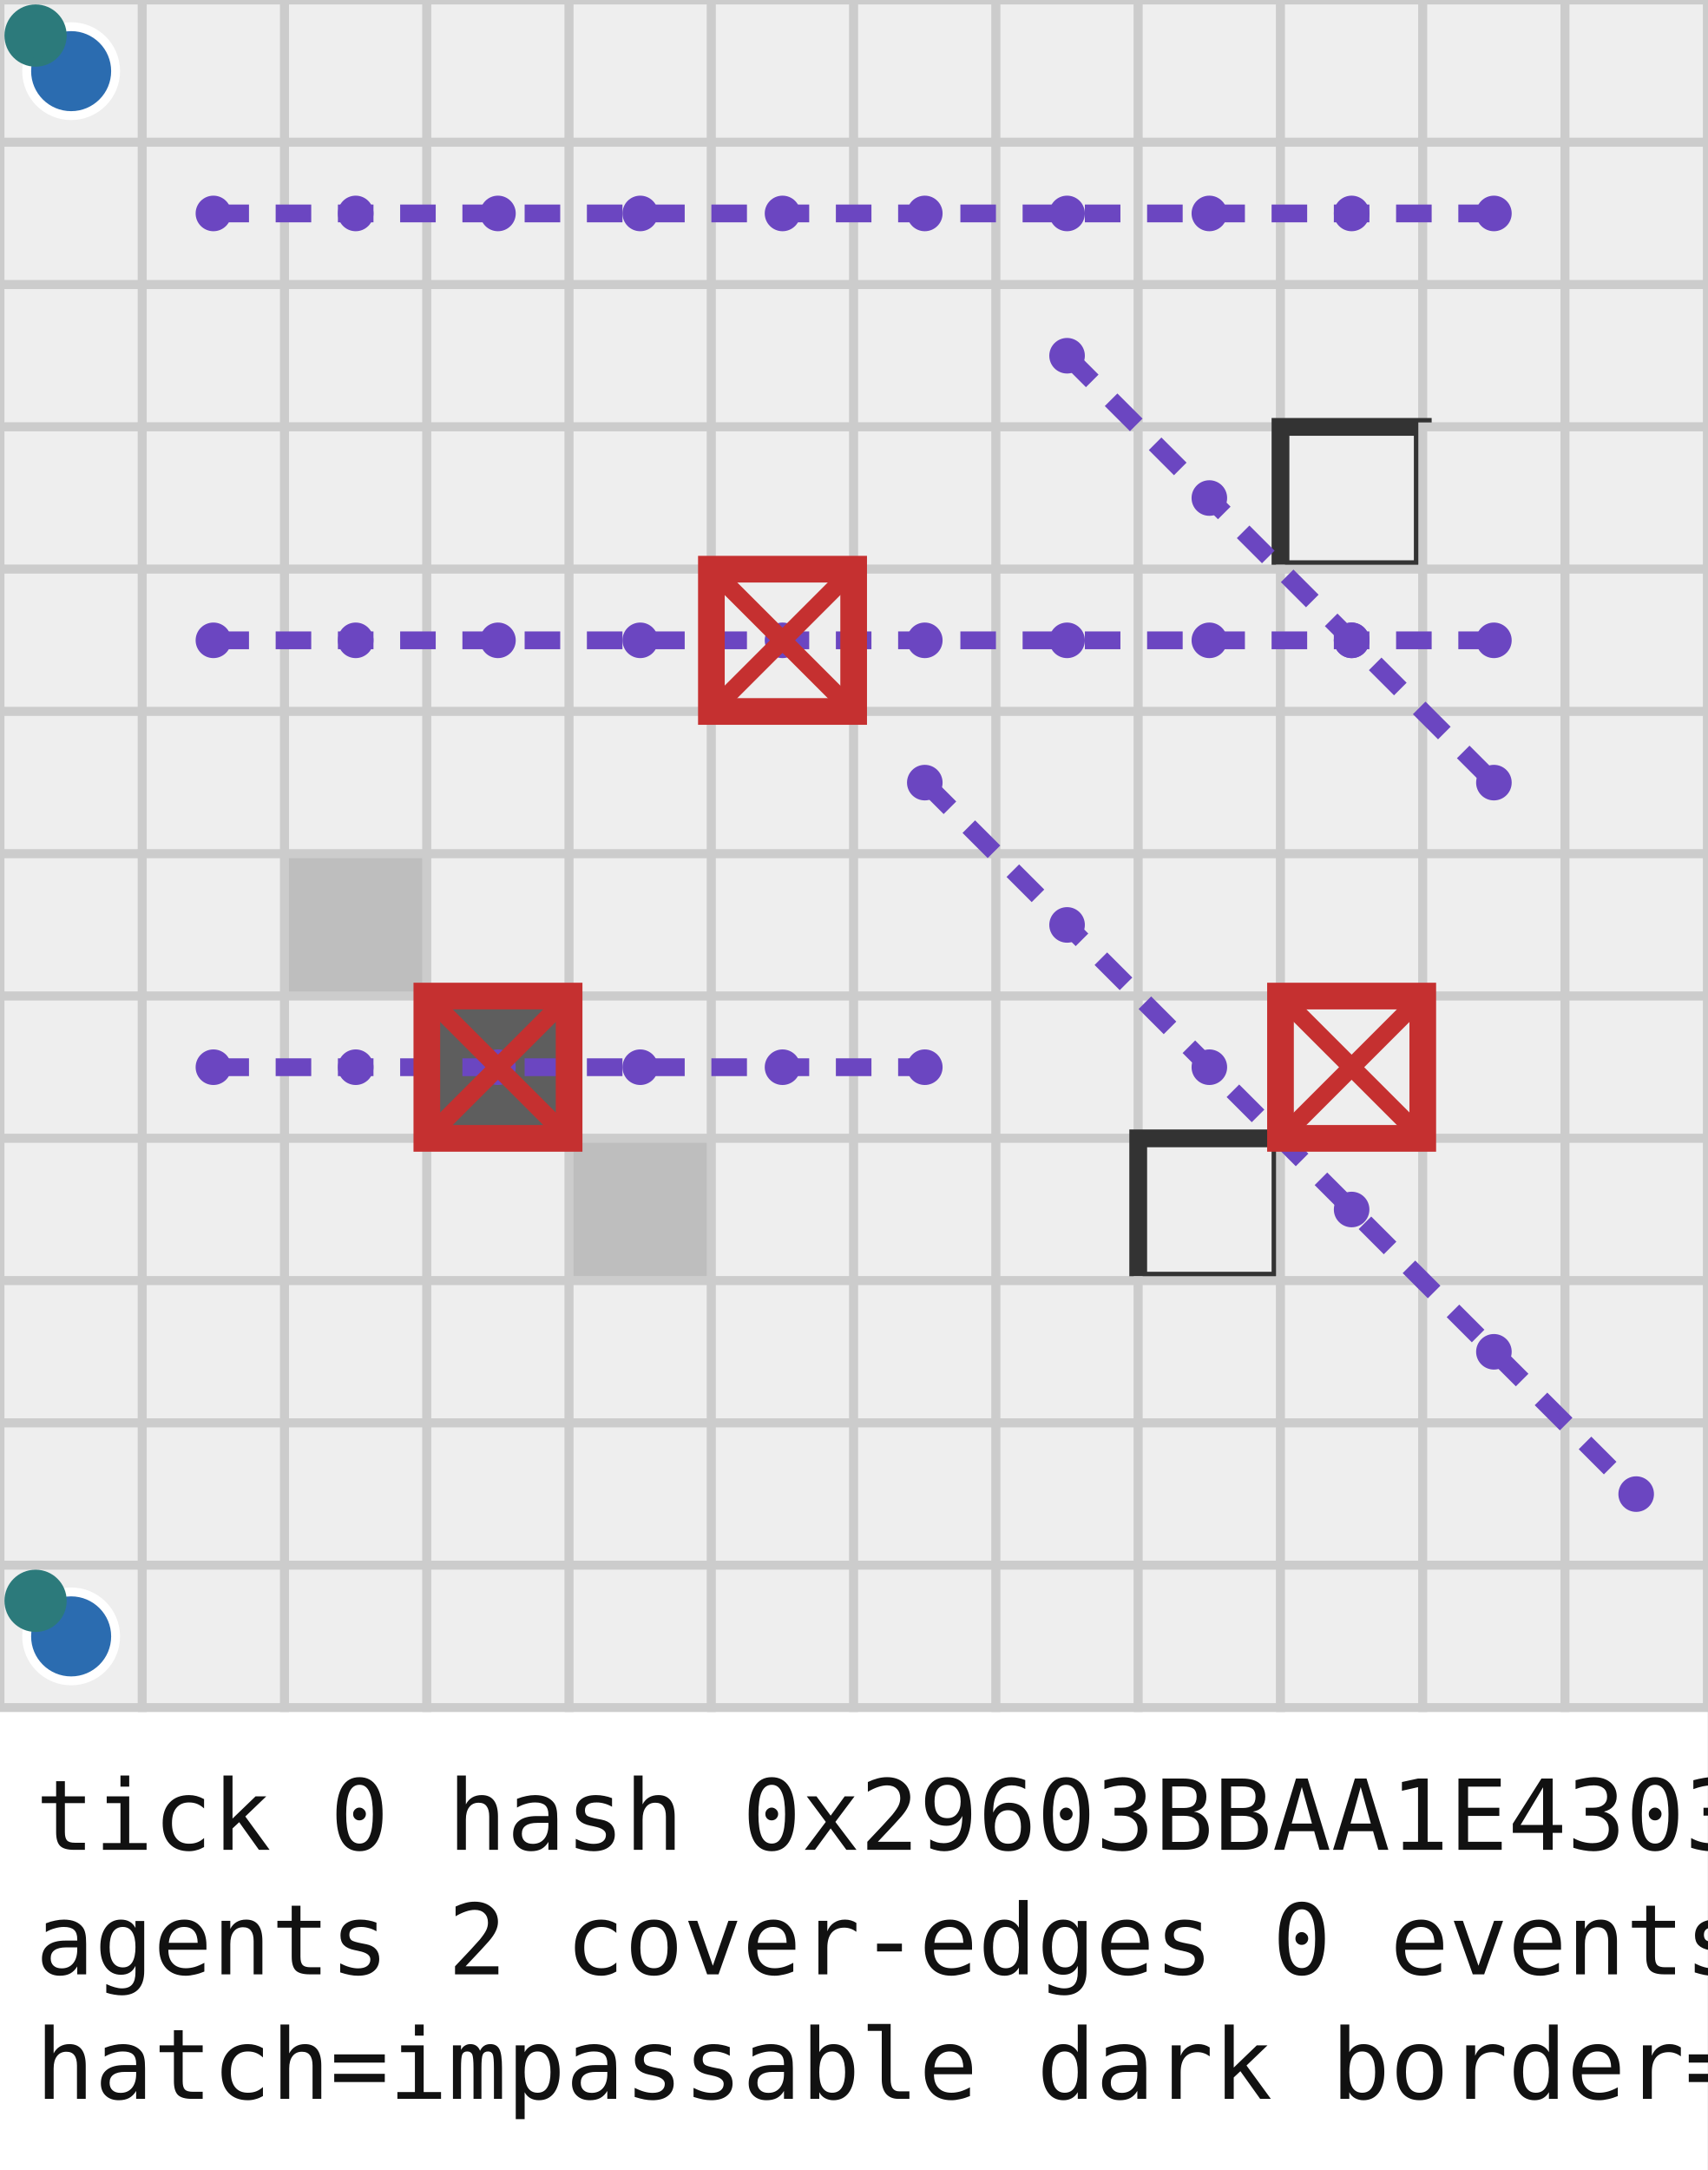
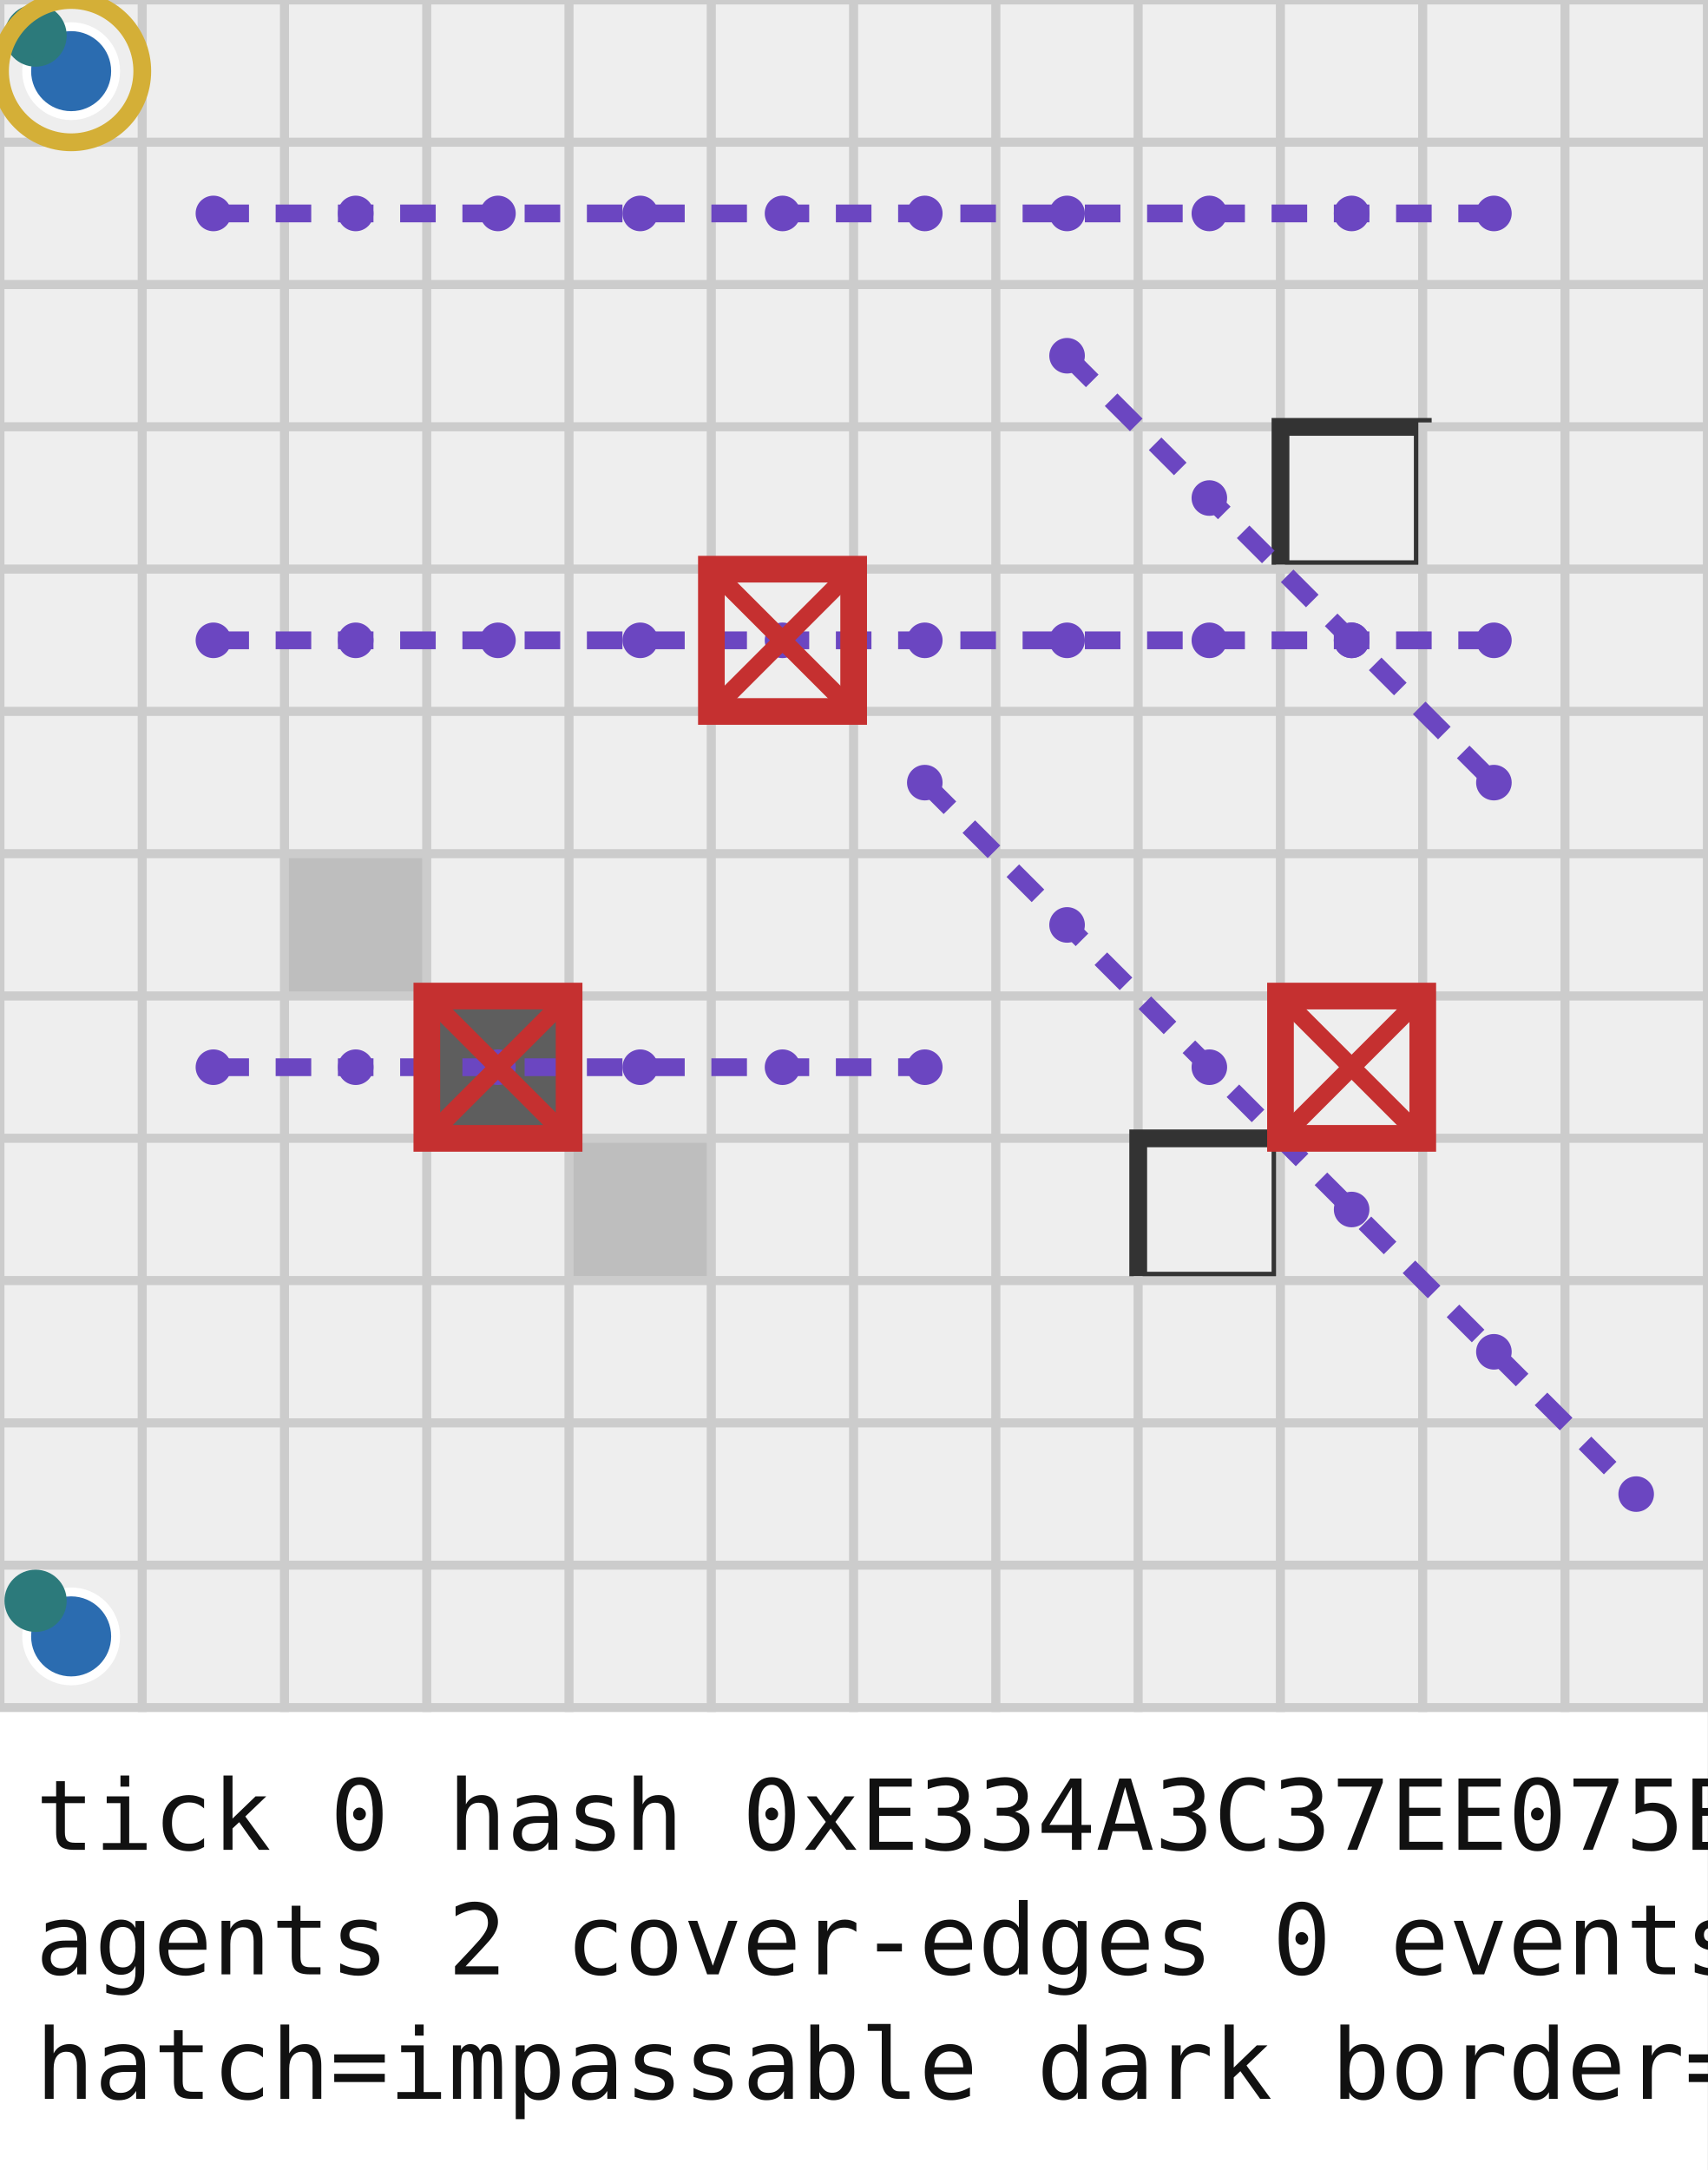
<svg xmlns="http://www.w3.org/2000/svg" width="192" height="244" viewBox="0 0 192 244">
  <defs>
    <pattern id="cw-hatch" width="4" height="4" patternUnits="userSpaceOnUse">
      <path d="M0,4 L4,0" stroke="#8a8a8a" stroke-width="1" />
    </pattern>
  </defs>
  <rect x="0" y="0" width="192" height="244" fill="#ffffff" />
  <rect x="0" y="0" width="16" height="16" fill="rgb(238,238,238)" stroke="#cccccc" stroke-width="1" />
  <rect x="16" y="0" width="16" height="16" fill="rgb(238,238,238)" stroke="#cccccc" stroke-width="1" />
  <rect x="32" y="0" width="16" height="16" fill="rgb(238,238,238)" stroke="#cccccc" stroke-width="1" />
  <rect x="48" y="0" width="16" height="16" fill="rgb(238,238,238)" stroke="#cccccc" stroke-width="1" />
  <rect x="64" y="0" width="16" height="16" fill="rgb(238,238,238)" stroke="#cccccc" stroke-width="1" />
  <rect x="80" y="0" width="16" height="16" fill="rgb(238,238,238)" stroke="#cccccc" stroke-width="1" />
  <rect x="96" y="0" width="16" height="16" fill="rgb(238,238,238)" stroke="#cccccc" stroke-width="1" />
  <rect x="112" y="0" width="16" height="16" fill="rgb(238,238,238)" stroke="#cccccc" stroke-width="1" />
  <rect x="128" y="0" width="16" height="16" fill="rgb(238,238,238)" stroke="#cccccc" stroke-width="1" />
  <rect x="144" y="0" width="16" height="16" fill="rgb(238,238,238)" stroke="#cccccc" stroke-width="1" />
  <rect x="160" y="0" width="16" height="16" fill="rgb(238,238,238)" stroke="#cccccc" stroke-width="1" />
  <rect x="176" y="0" width="16" height="16" fill="rgb(238,238,238)" stroke="#cccccc" stroke-width="1" />
  <rect x="0" y="16" width="16" height="16" fill="rgb(238,238,238)" stroke="#cccccc" stroke-width="1" />
  <rect x="16" y="16" width="16" height="16" fill="rgb(238,238,238)" stroke="#cccccc" stroke-width="1" />
  <rect x="32" y="16" width="16" height="16" fill="rgb(238,238,238)" stroke="#cccccc" stroke-width="1" />
  <rect x="48" y="16" width="16" height="16" fill="rgb(238,238,238)" stroke="#cccccc" stroke-width="1" />
  <rect x="64" y="16" width="16" height="16" fill="rgb(238,238,238)" stroke="#cccccc" stroke-width="1" />
  <rect x="80" y="16" width="16" height="16" fill="rgb(238,238,238)" stroke="#cccccc" stroke-width="1" />
  <rect x="96" y="16" width="16" height="16" fill="rgb(238,238,238)" stroke="#cccccc" stroke-width="1" />
  <rect x="112" y="16" width="16" height="16" fill="rgb(238,238,238)" stroke="#cccccc" stroke-width="1" />
  <rect x="128" y="16" width="16" height="16" fill="rgb(238,238,238)" stroke="#cccccc" stroke-width="1" />
  <rect x="144" y="16" width="16" height="16" fill="rgb(238,238,238)" stroke="#cccccc" stroke-width="1" />
  <rect x="160" y="16" width="16" height="16" fill="rgb(238,238,238)" stroke="#cccccc" stroke-width="1" />
  <rect x="176" y="16" width="16" height="16" fill="rgb(238,238,238)" stroke="#cccccc" stroke-width="1" />
  <rect x="0" y="32" width="16" height="16" fill="rgb(238,238,238)" stroke="#cccccc" stroke-width="1" />
  <rect x="16" y="32" width="16" height="16" fill="rgb(238,238,238)" stroke="#cccccc" stroke-width="1" />
  <rect x="32" y="32" width="16" height="16" fill="rgb(238,238,238)" stroke="#cccccc" stroke-width="1" />
  <rect x="48" y="32" width="16" height="16" fill="rgb(238,238,238)" stroke="#cccccc" stroke-width="1" />
  <rect x="64" y="32" width="16" height="16" fill="rgb(238,238,238)" stroke="#cccccc" stroke-width="1" />
  <rect x="80" y="32" width="16" height="16" fill="rgb(238,238,238)" stroke="#cccccc" stroke-width="1" />
  <rect x="96" y="32" width="16" height="16" fill="rgb(238,238,238)" stroke="#cccccc" stroke-width="1" />
  <rect x="112" y="32" width="16" height="16" fill="rgb(238,238,238)" stroke="#cccccc" stroke-width="1" />
  <rect x="128" y="32" width="16" height="16" fill="rgb(238,238,238)" stroke="#cccccc" stroke-width="1" />
  <rect x="144" y="32" width="16" height="16" fill="rgb(238,238,238)" stroke="#cccccc" stroke-width="1" />
  <rect x="160" y="32" width="16" height="16" fill="rgb(238,238,238)" stroke="#cccccc" stroke-width="1" />
  <rect x="176" y="32" width="16" height="16" fill="rgb(238,238,238)" stroke="#cccccc" stroke-width="1" />
  <rect x="0" y="48" width="16" height="16" fill="rgb(238,238,238)" stroke="#cccccc" stroke-width="1" />
  <rect x="16" y="48" width="16" height="16" fill="rgb(238,238,238)" stroke="#cccccc" stroke-width="1" />
  <rect x="32" y="48" width="16" height="16" fill="rgb(238,238,238)" stroke="#cccccc" stroke-width="1" />
  <rect x="48" y="48" width="16" height="16" fill="rgb(238,238,238)" stroke="#cccccc" stroke-width="1" />
  <rect x="64" y="48" width="16" height="16" fill="rgb(238,238,238)" stroke="#cccccc" stroke-width="1" />
  <rect x="80" y="48" width="16" height="16" fill="rgb(238,238,238)" stroke="#cccccc" stroke-width="1" />
  <rect x="96" y="48" width="16" height="16" fill="rgb(238,238,238)" stroke="#cccccc" stroke-width="1" />
  <rect x="112" y="48" width="16" height="16" fill="rgb(238,238,238)" stroke="#cccccc" stroke-width="1" />
  <rect x="128" y="48" width="16" height="16" fill="rgb(238,238,238)" stroke="#cccccc" stroke-width="1" />
  <rect x="144" y="48" width="16" height="16" fill="rgb(238,238,238)" stroke="#333333" stroke-width="2" />
  <rect x="160" y="48" width="16" height="16" fill="rgb(238,238,238)" stroke="#cccccc" stroke-width="1" />
  <rect x="176" y="48" width="16" height="16" fill="rgb(238,238,238)" stroke="#cccccc" stroke-width="1" />
  <rect x="0" y="64" width="16" height="16" fill="rgb(238,238,238)" stroke="#cccccc" stroke-width="1" />
  <rect x="16" y="64" width="16" height="16" fill="rgb(238,238,238)" stroke="#cccccc" stroke-width="1" />
  <rect x="32" y="64" width="16" height="16" fill="rgb(238,238,238)" stroke="#cccccc" stroke-width="1" />
  <rect x="48" y="64" width="16" height="16" fill="rgb(238,238,238)" stroke="#cccccc" stroke-width="1" />
  <rect x="64" y="64" width="16" height="16" fill="rgb(238,238,238)" stroke="#cccccc" stroke-width="1" />
  <rect x="80" y="64" width="16" height="16" fill="rgb(238,238,238)" stroke="#333333" stroke-width="2" />
  <rect x="96" y="64" width="16" height="16" fill="rgb(238,238,238)" stroke="#cccccc" stroke-width="1" />
  <rect x="112" y="64" width="16" height="16" fill="rgb(238,238,238)" stroke="#cccccc" stroke-width="1" />
  <rect x="128" y="64" width="16" height="16" fill="rgb(238,238,238)" stroke="#cccccc" stroke-width="1" />
  <rect x="144" y="64" width="16" height="16" fill="rgb(238,238,238)" stroke="#cccccc" stroke-width="1" />
  <rect x="160" y="64" width="16" height="16" fill="rgb(238,238,238)" stroke="#cccccc" stroke-width="1" />
  <rect x="176" y="64" width="16" height="16" fill="rgb(238,238,238)" stroke="#cccccc" stroke-width="1" />
  <rect x="0" y="80" width="16" height="16" fill="rgb(238,238,238)" stroke="#cccccc" stroke-width="1" />
  <rect x="16" y="80" width="16" height="16" fill="rgb(238,238,238)" stroke="#cccccc" stroke-width="1" />
  <rect x="32" y="80" width="16" height="16" fill="rgb(238,238,238)" stroke="#cccccc" stroke-width="1" />
  <rect x="48" y="80" width="16" height="16" fill="rgb(238,238,238)" stroke="#cccccc" stroke-width="1" />
  <rect x="64" y="80" width="16" height="16" fill="rgb(238,238,238)" stroke="#cccccc" stroke-width="1" />
  <rect x="80" y="80" width="16" height="16" fill="rgb(238,238,238)" stroke="#cccccc" stroke-width="1" />
  <rect x="96" y="80" width="16" height="16" fill="rgb(238,238,238)" stroke="#cccccc" stroke-width="1" />
  <rect x="112" y="80" width="16" height="16" fill="rgb(238,238,238)" stroke="#cccccc" stroke-width="1" />
  <rect x="128" y="80" width="16" height="16" fill="rgb(238,238,238)" stroke="#cccccc" stroke-width="1" />
  <rect x="144" y="80" width="16" height="16" fill="rgb(238,238,238)" stroke="#cccccc" stroke-width="1" />
  <rect x="160" y="80" width="16" height="16" fill="rgb(238,238,238)" stroke="#cccccc" stroke-width="1" />
  <rect x="176" y="80" width="16" height="16" fill="rgb(238,238,238)" stroke="#cccccc" stroke-width="1" />
  <rect x="0" y="96" width="16" height="16" fill="rgb(238,238,238)" stroke="#cccccc" stroke-width="1" />
  <rect x="16" y="96" width="16" height="16" fill="rgb(238,238,238)" stroke="#cccccc" stroke-width="1" />
  <rect x="32" y="96" width="16" height="16" fill="rgb(190,190,190)" stroke="#cccccc" stroke-width="1" />
  <rect x="48" y="96" width="16" height="16" fill="rgb(238,238,238)" stroke="#cccccc" stroke-width="1" />
  <rect x="64" y="96" width="16" height="16" fill="rgb(238,238,238)" stroke="#cccccc" stroke-width="1" />
  <rect x="80" y="96" width="16" height="16" fill="rgb(238,238,238)" stroke="#cccccc" stroke-width="1" />
  <rect x="96" y="96" width="16" height="16" fill="rgb(238,238,238)" stroke="#cccccc" stroke-width="1" />
  <rect x="112" y="96" width="16" height="16" fill="rgb(238,238,238)" stroke="#cccccc" stroke-width="1" />
  <rect x="128" y="96" width="16" height="16" fill="rgb(238,238,238)" stroke="#cccccc" stroke-width="1" />
  <rect x="144" y="96" width="16" height="16" fill="rgb(238,238,238)" stroke="#cccccc" stroke-width="1" />
  <rect x="160" y="96" width="16" height="16" fill="rgb(238,238,238)" stroke="#cccccc" stroke-width="1" />
  <rect x="176" y="96" width="16" height="16" fill="rgb(238,238,238)" stroke="#cccccc" stroke-width="1" />
  <rect x="0" y="112" width="16" height="16" fill="rgb(238,238,238)" stroke="#cccccc" stroke-width="1" />
  <rect x="16" y="112" width="16" height="16" fill="rgb(238,238,238)" stroke="#cccccc" stroke-width="1" />
  <rect x="32" y="112" width="16" height="16" fill="rgb(238,238,238)" stroke="#cccccc" stroke-width="1" />
  <rect x="48" y="112" width="16" height="16" fill="rgb(94,94,94)" stroke="#cccccc" stroke-width="1" />
  <rect x="64" y="112" width="16" height="16" fill="rgb(238,238,238)" stroke="#cccccc" stroke-width="1" />
  <rect x="80" y="112" width="16" height="16" fill="rgb(238,238,238)" stroke="#cccccc" stroke-width="1" />
  <rect x="96" y="112" width="16" height="16" fill="rgb(238,238,238)" stroke="#cccccc" stroke-width="1" />
  <rect x="112" y="112" width="16" height="16" fill="rgb(238,238,238)" stroke="#cccccc" stroke-width="1" />
  <rect x="128" y="112" width="16" height="16" fill="rgb(238,238,238)" stroke="#cccccc" stroke-width="1" />
  <rect x="144" y="112" width="16" height="16" fill="rgb(238,238,238)" stroke="#333333" stroke-width="2" />
  <rect x="160" y="112" width="16" height="16" fill="rgb(238,238,238)" stroke="#cccccc" stroke-width="1" />
  <rect x="176" y="112" width="16" height="16" fill="rgb(238,238,238)" stroke="#cccccc" stroke-width="1" />
  <rect x="0" y="128" width="16" height="16" fill="rgb(238,238,238)" stroke="#cccccc" stroke-width="1" />
  <rect x="16" y="128" width="16" height="16" fill="rgb(238,238,238)" stroke="#cccccc" stroke-width="1" />
  <rect x="32" y="128" width="16" height="16" fill="rgb(238,238,238)" stroke="#cccccc" stroke-width="1" />
  <rect x="48" y="128" width="16" height="16" fill="rgb(238,238,238)" stroke="#cccccc" stroke-width="1" />
  <rect x="64" y="128" width="16" height="16" fill="rgb(190,190,190)" stroke="#cccccc" stroke-width="1" />
  <rect x="80" y="128" width="16" height="16" fill="rgb(238,238,238)" stroke="#cccccc" stroke-width="1" />
  <rect x="96" y="128" width="16" height="16" fill="rgb(238,238,238)" stroke="#cccccc" stroke-width="1" />
  <rect x="112" y="128" width="16" height="16" fill="rgb(238,238,238)" stroke="#cccccc" stroke-width="1" />
  <rect x="128" y="128" width="16" height="16" fill="rgb(238,238,238)" stroke="#333333" stroke-width="2" />
  <rect x="144" y="128" width="16" height="16" fill="rgb(238,238,238)" stroke="#cccccc" stroke-width="1" />
  <rect x="160" y="128" width="16" height="16" fill="rgb(238,238,238)" stroke="#cccccc" stroke-width="1" />
  <rect x="176" y="128" width="16" height="16" fill="rgb(238,238,238)" stroke="#cccccc" stroke-width="1" />
  <rect x="0" y="144" width="16" height="16" fill="rgb(238,238,238)" stroke="#cccccc" stroke-width="1" />
  <rect x="16" y="144" width="16" height="16" fill="rgb(238,238,238)" stroke="#cccccc" stroke-width="1" />
  <rect x="32" y="144" width="16" height="16" fill="rgb(238,238,238)" stroke="#cccccc" stroke-width="1" />
  <rect x="48" y="144" width="16" height="16" fill="rgb(238,238,238)" stroke="#cccccc" stroke-width="1" />
  <rect x="64" y="144" width="16" height="16" fill="rgb(238,238,238)" stroke="#cccccc" stroke-width="1" />
  <rect x="80" y="144" width="16" height="16" fill="rgb(238,238,238)" stroke="#cccccc" stroke-width="1" />
  <rect x="96" y="144" width="16" height="16" fill="rgb(238,238,238)" stroke="#cccccc" stroke-width="1" />
  <rect x="112" y="144" width="16" height="16" fill="rgb(238,238,238)" stroke="#cccccc" stroke-width="1" />
  <rect x="128" y="144" width="16" height="16" fill="rgb(238,238,238)" stroke="#cccccc" stroke-width="1" />
  <rect x="144" y="144" width="16" height="16" fill="rgb(238,238,238)" stroke="#cccccc" stroke-width="1" />
  <rect x="160" y="144" width="16" height="16" fill="rgb(238,238,238)" stroke="#cccccc" stroke-width="1" />
  <rect x="176" y="144" width="16" height="16" fill="rgb(238,238,238)" stroke="#cccccc" stroke-width="1" />
  <rect x="0" y="160" width="16" height="16" fill="rgb(238,238,238)" stroke="#cccccc" stroke-width="1" />
  <rect x="16" y="160" width="16" height="16" fill="rgb(238,238,238)" stroke="#cccccc" stroke-width="1" />
  <rect x="32" y="160" width="16" height="16" fill="rgb(238,238,238)" stroke="#cccccc" stroke-width="1" />
  <rect x="48" y="160" width="16" height="16" fill="rgb(238,238,238)" stroke="#cccccc" stroke-width="1" />
  <rect x="64" y="160" width="16" height="16" fill="rgb(238,238,238)" stroke="#cccccc" stroke-width="1" />
  <rect x="80" y="160" width="16" height="16" fill="rgb(238,238,238)" stroke="#cccccc" stroke-width="1" />
  <rect x="96" y="160" width="16" height="16" fill="rgb(238,238,238)" stroke="#cccccc" stroke-width="1" />
  <rect x="112" y="160" width="16" height="16" fill="rgb(238,238,238)" stroke="#cccccc" stroke-width="1" />
  <rect x="128" y="160" width="16" height="16" fill="rgb(238,238,238)" stroke="#cccccc" stroke-width="1" />
  <rect x="144" y="160" width="16" height="16" fill="rgb(238,238,238)" stroke="#cccccc" stroke-width="1" />
  <rect x="160" y="160" width="16" height="16" fill="rgb(238,238,238)" stroke="#cccccc" stroke-width="1" />
  <rect x="176" y="160" width="16" height="16" fill="rgb(238,238,238)" stroke="#cccccc" stroke-width="1" />
  <rect x="0" y="176" width="16" height="16" fill="rgb(238,238,238)" stroke="#cccccc" stroke-width="1" />
  <rect x="16" y="176" width="16" height="16" fill="rgb(238,238,238)" stroke="#cccccc" stroke-width="1" />
  <rect x="32" y="176" width="16" height="16" fill="rgb(238,238,238)" stroke="#cccccc" stroke-width="1" />
  <rect x="48" y="176" width="16" height="16" fill="rgb(238,238,238)" stroke="#cccccc" stroke-width="1" />
  <rect x="64" y="176" width="16" height="16" fill="rgb(238,238,238)" stroke="#cccccc" stroke-width="1" />
  <rect x="80" y="176" width="16" height="16" fill="rgb(238,238,238)" stroke="#cccccc" stroke-width="1" />
  <rect x="96" y="176" width="16" height="16" fill="rgb(238,238,238)" stroke="#cccccc" stroke-width="1" />
  <rect x="112" y="176" width="16" height="16" fill="rgb(238,238,238)" stroke="#cccccc" stroke-width="1" />
  <rect x="128" y="176" width="16" height="16" fill="rgb(238,238,238)" stroke="#cccccc" stroke-width="1" />
  <rect x="144" y="176" width="16" height="16" fill="rgb(238,238,238)" stroke="#cccccc" stroke-width="1" />
  <rect x="160" y="176" width="16" height="16" fill="rgb(238,238,238)" stroke="#cccccc" stroke-width="1" />
  <rect x="176" y="176" width="16" height="16" fill="rgb(238,238,238)" stroke="#cccccc" stroke-width="1" />
  <circle cx="8" cy="8" r="5" fill="#2b6cb0" stroke="#ffffff" stroke-width="1" />
  <circle cx="8" cy="184" r="5" fill="#2b6cb0" stroke="#ffffff" stroke-width="1" />
  <circle cx="4" cy="4" r="3" fill="#2c7a7b" stroke="#2c7a7b" stroke-width="1" />
  <circle cx="4" cy="180" r="3" fill="#2c7a7b" stroke="#2c7a7b" stroke-width="1" />
+   <circle cx="8" cy="8" r="8" fill="none" stroke="#d4af37" stroke-width="2" />
  <line x1="24" y1="24" x2="168" y2="24" stroke="#6b46c1" stroke-width="2" stroke-dasharray="4,3" />
  <circle cx="24" cy="24" r="2" fill="#6b46c1" />
  <circle cx="40" cy="24" r="2" fill="#6b46c1" />
  <circle cx="56" cy="24" r="2" fill="#6b46c1" />
  <circle cx="72" cy="24" r="2" fill="#6b46c1" />
  <circle cx="88" cy="24" r="2" fill="#6b46c1" />
  <circle cx="104" cy="24" r="2" fill="#6b46c1" />
  <circle cx="120" cy="24" r="2" fill="#6b46c1" />
  <circle cx="136" cy="24" r="2" fill="#6b46c1" />
  <circle cx="152" cy="24" r="2" fill="#6b46c1" />
  <circle cx="168" cy="24" r="2" fill="#6b46c1" />
  <line x1="24" y1="72" x2="168" y2="72" stroke="#6b46c1" stroke-width="2" stroke-dasharray="4,3" />
  <circle cx="24" cy="72" r="2" fill="#6b46c1" />
  <circle cx="40" cy="72" r="2" fill="#6b46c1" />
  <circle cx="56" cy="72" r="2" fill="#6b46c1" />
  <circle cx="72" cy="72" r="2" fill="#6b46c1" />
  <circle cx="88" cy="72" r="2" fill="#6b46c1" />
  <circle cx="104" cy="72" r="2" fill="#6b46c1" />
  <circle cx="120" cy="72" r="2" fill="#6b46c1" />
  <circle cx="136" cy="72" r="2" fill="#6b46c1" />
  <circle cx="152" cy="72" r="2" fill="#6b46c1" />
  <circle cx="168" cy="72" r="2" fill="#6b46c1" />
  <rect x="80" y="64" width="16" height="16" fill="none" stroke="#c53030" stroke-width="3" />
  <line x1="80" y1="64" x2="96" y2="80" stroke="#c53030" stroke-width="2" />
  <line x1="96" y1="64" x2="80" y2="80" stroke="#c53030" stroke-width="2" />
  <line x1="120" y1="40" x2="168" y2="88" stroke="#6b46c1" stroke-width="2" stroke-dasharray="4,3" />
  <circle cx="120" cy="40" r="2" fill="#6b46c1" />
  <circle cx="136" cy="56" r="2" fill="#6b46c1" />
  <circle cx="152" cy="72" r="2" fill="#6b46c1" />
  <circle cx="168" cy="88" r="2" fill="#6b46c1" />
  <line x1="24" y1="120" x2="104" y2="120" stroke="#6b46c1" stroke-width="2" stroke-dasharray="4,3" />
  <circle cx="24" cy="120" r="2" fill="#6b46c1" />
  <circle cx="40" cy="120" r="2" fill="#6b46c1" />
  <circle cx="56" cy="120" r="2" fill="#6b46c1" />
  <circle cx="72" cy="120" r="2" fill="#6b46c1" />
  <circle cx="88" cy="120" r="2" fill="#6b46c1" />
  <circle cx="104" cy="120" r="2" fill="#6b46c1" />
  <rect x="48" y="112" width="16" height="16" fill="none" stroke="#c53030" stroke-width="3" />
  <line x1="48" y1="112" x2="64" y2="128" stroke="#c53030" stroke-width="2" />
  <line x1="64" y1="112" x2="48" y2="128" stroke="#c53030" stroke-width="2" />
  <line x1="104" y1="88" x2="184" y2="168" stroke="#6b46c1" stroke-width="2" stroke-dasharray="4,3" />
  <circle cx="104" cy="88" r="2" fill="#6b46c1" />
  <circle cx="120" cy="104" r="2" fill="#6b46c1" />
  <circle cx="136" cy="120" r="2" fill="#6b46c1" />
  <circle cx="152" cy="136" r="2" fill="#6b46c1" />
  <circle cx="168" cy="152" r="2" fill="#6b46c1" />
  <circle cx="184" cy="168" r="2" fill="#6b46c1" />
  <rect x="144" y="112" width="16" height="16" fill="none" stroke="#c53030" stroke-width="3" />
  <line x1="144" y1="112" x2="160" y2="128" stroke="#c53030" stroke-width="2" />
  <line x1="160" y1="112" x2="144" y2="128" stroke="#c53030" stroke-width="2" />
-   <text x="4" y="208" font-family="monospace" font-size="11" fill="#111111">tick 0  hash 0x29603BBAA1E43034  draws 0</text>
+   <text x="4" y="208" font-family="monospace" font-size="11" fill="#111111">tick 0  hash 0xE334A3C37EE075BB  draws 0</text>
  <text x="4" y="222" font-family="monospace" font-size="11" fill="#111111">agents 2  cover-edges 0  events 0</text>
  <text x="4" y="236" font-family="monospace" font-size="11" fill="#111111">hatch=impassable  dark border=opaque  darker fill=higher elevation  triangle=cover  circle=agent</text>
</svg>
